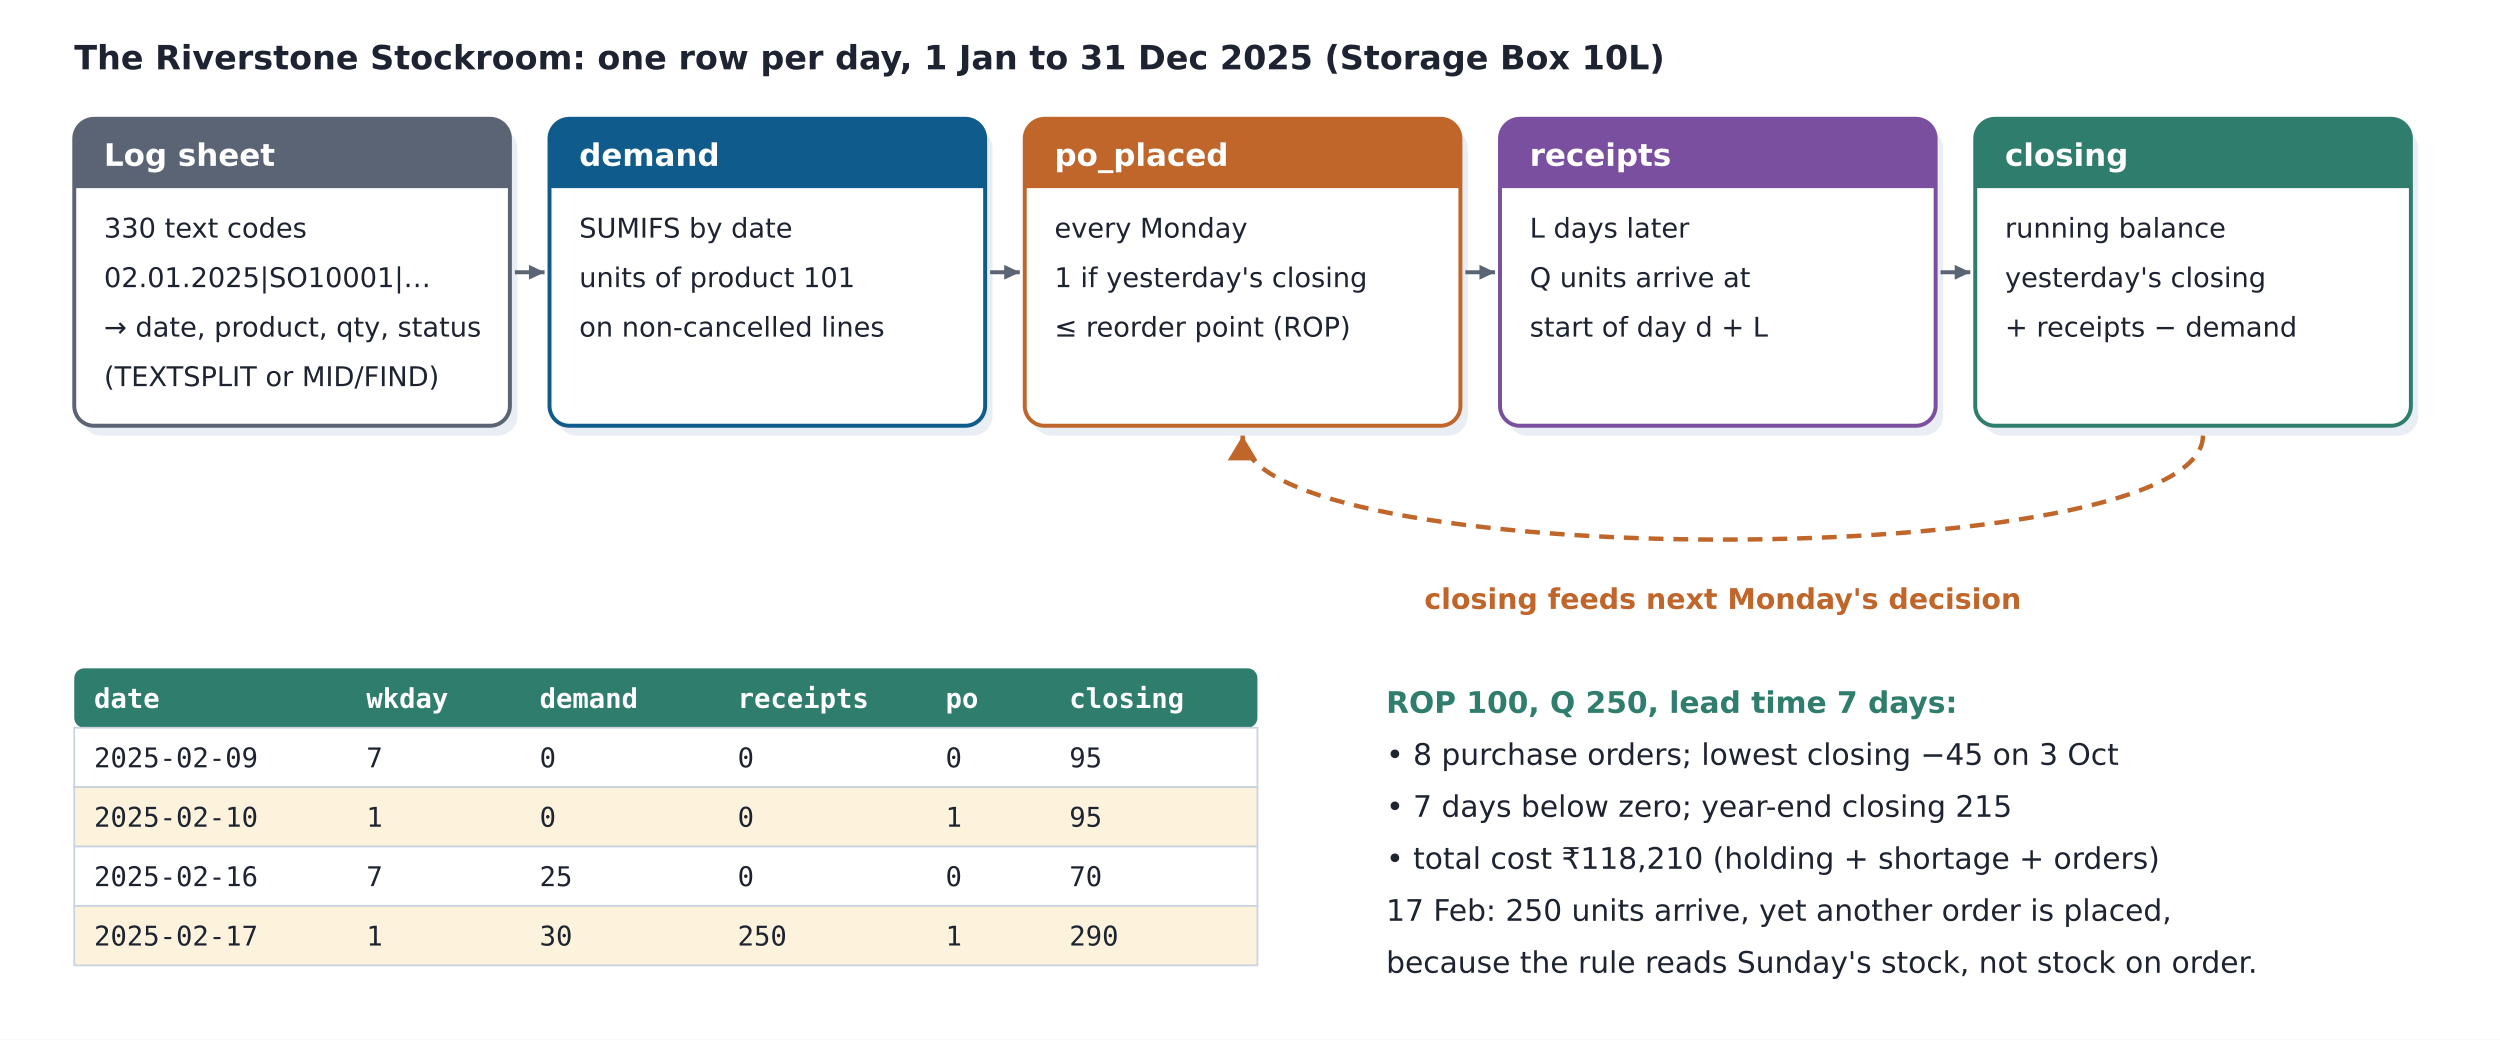
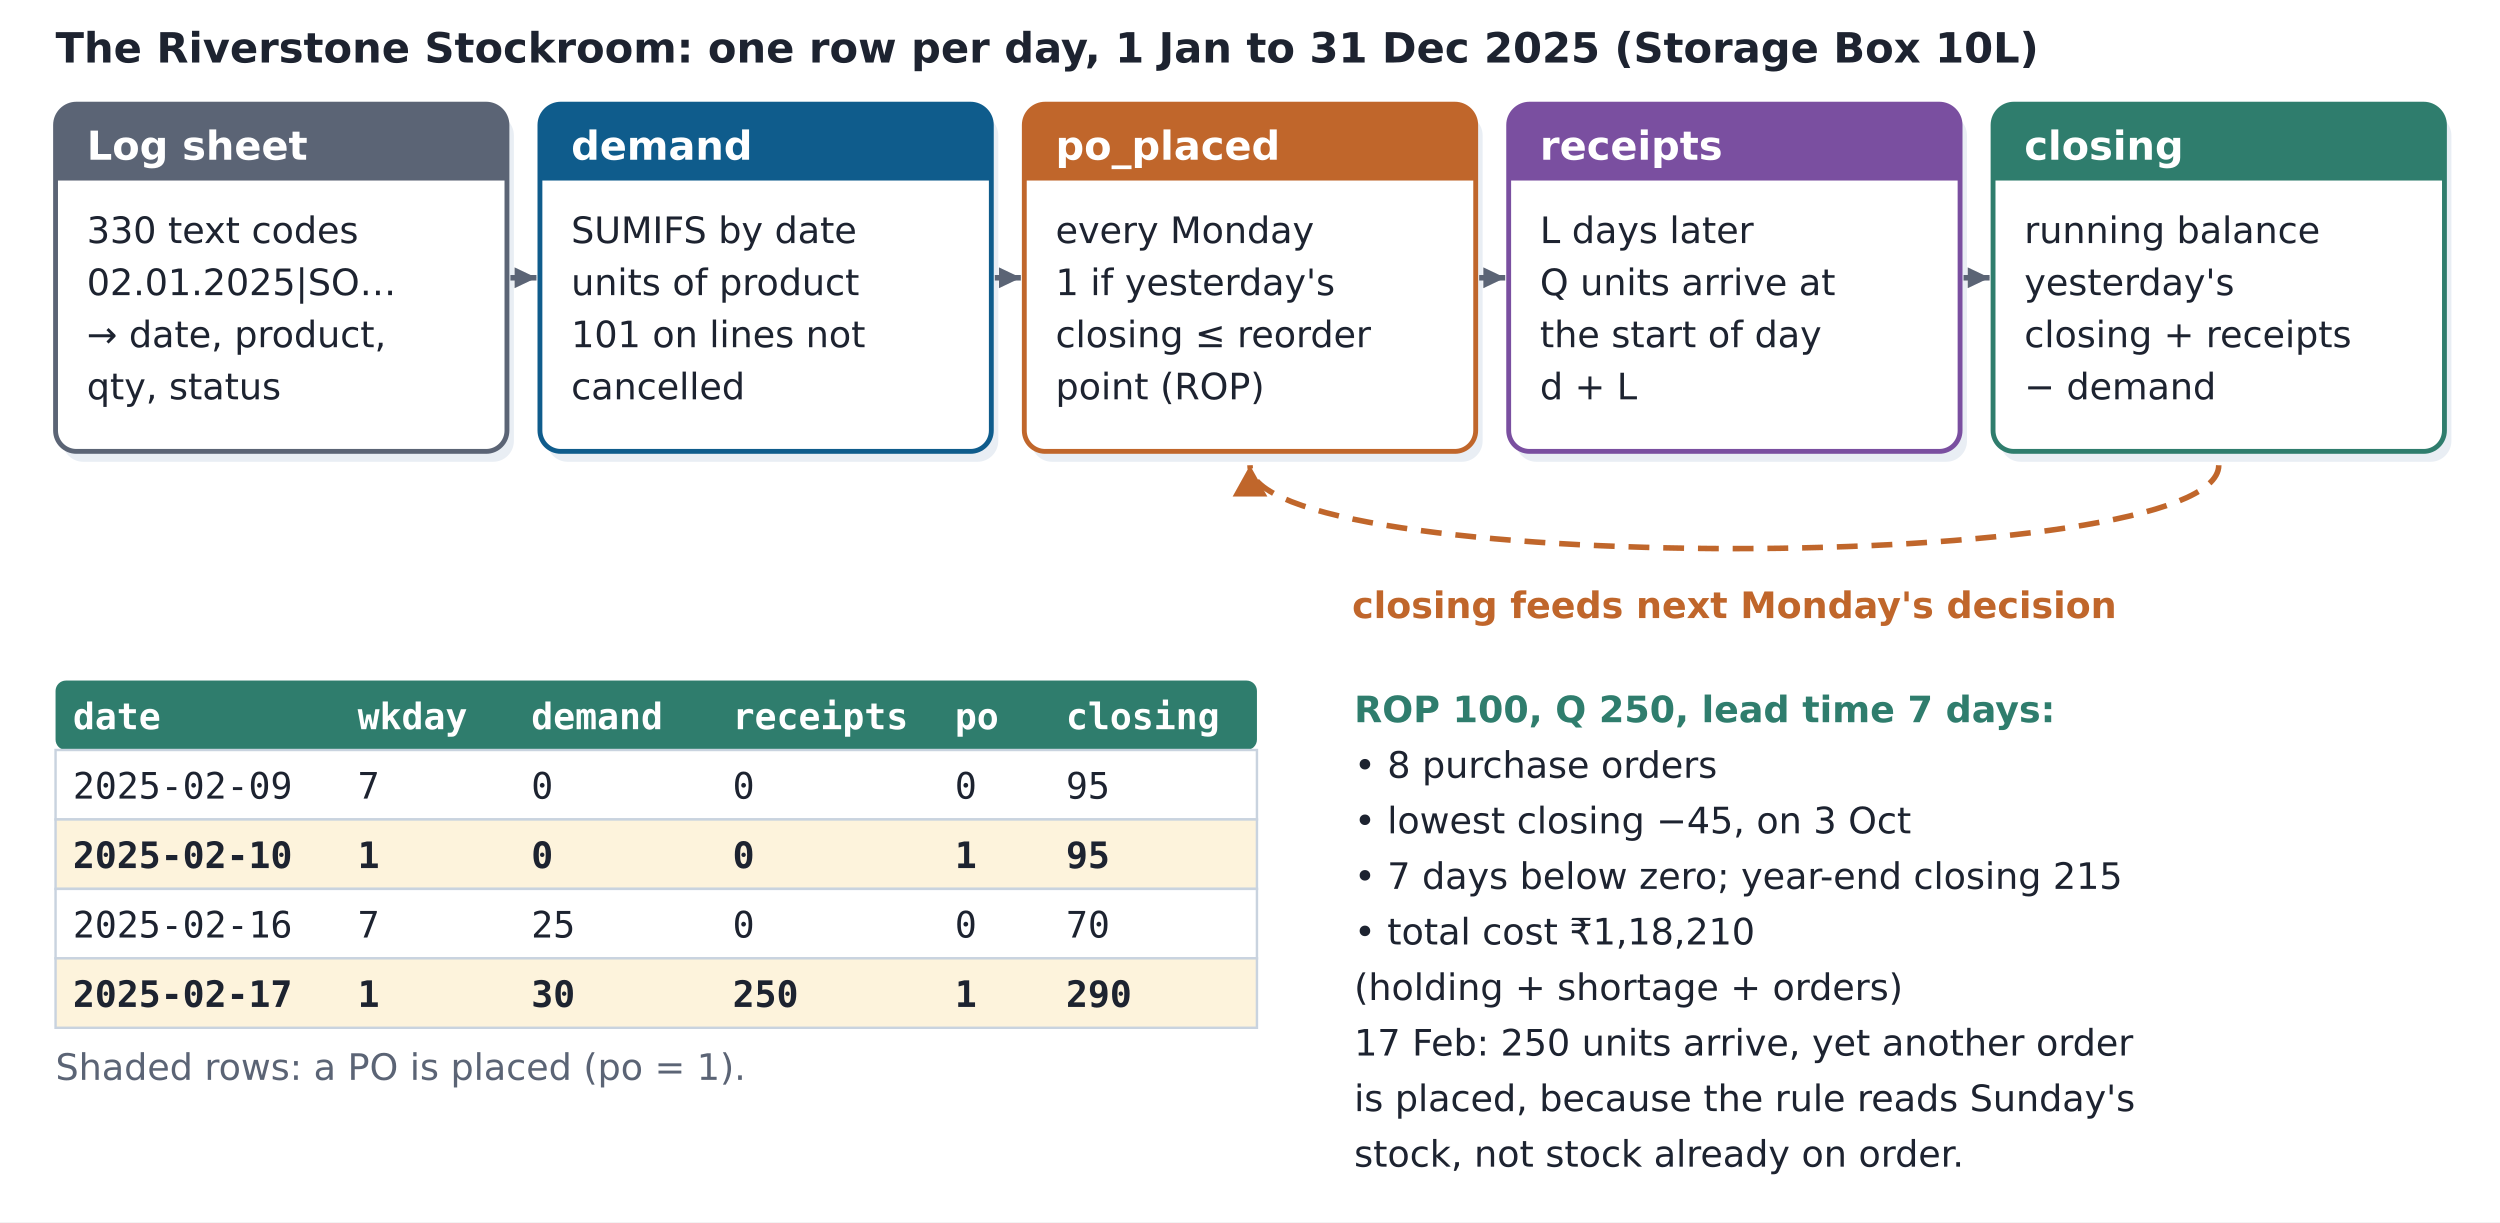
- <svg xmlns="http://www.w3.org/2000/svg" width="1010" height="420" viewBox="0 0 1010 420" font-family="DejaVu Sans, Arial, sans-serif">
-   <rect width="1010" height="420" fill="#ffffff" />
-   <text x="30" y="28" font-size="13.5" fill="#1d2330" font-weight="bold" text-anchor="start" font-family="Poppins, DejaVu Sans, sans-serif">The Riverstone Stockroom: one row per day, 1 Jan to 31 Dec 2025 (Storage Box 10L)</text>
-   <rect x="33" y="52" width="176" height="124" rx="8" fill="#e9eef4" stroke="none" stroke-width="1" />
-   <rect x="30" y="48" width="176" height="124" rx="8" fill="#fff" stroke="#5b6475" stroke-width="1.6" />
-   <path d="M30,56 a8,8 0 0 1 8,-8 H198 a8,8 0 0 1 8,8 V76 H30 Z" fill="#5b6475" />
-   <text x="42" y="67" font-size="12.5" fill="#fff" font-weight="bold" text-anchor="start" font-family="Poppins, DejaVu Sans, sans-serif">Log sheet</text>
-   <text x="42" y="96" font-size="11" fill="#1d2330" font-weight="normal" text-anchor="start">330 text codes</text>
-   <text x="42" y="116" font-size="11" fill="#1d2330" font-weight="normal" text-anchor="start">02.01.2025|SO10001|…</text>
-   <text x="42" y="136" font-size="11" fill="#1d2330" font-weight="normal" text-anchor="start">→ date, product, qty, status</text>
-   <text x="42" y="156" font-size="11" fill="#1d2330" font-weight="normal" text-anchor="start">(TEXTSPLIT or MID/FIND)</text>
-   <path d="M208,110 L220,110" fill="none" stroke="#5b6475" stroke-width="1.6" stroke-linejoin="round" />
-   <path d="M220,110 L213.7,113.0 L213.7,107.0 Z" fill="#5b6475" />
-   <rect x="225" y="52" width="176" height="124" rx="8" fill="#e9eef4" stroke="none" stroke-width="1" />
-   <rect x="222" y="48" width="176" height="124" rx="8" fill="#fff" stroke="#0f5c8c" stroke-width="1.6" />
-   <path d="M222,56 a8,8 0 0 1 8,-8 H390 a8,8 0 0 1 8,8 V76 H222 Z" fill="#0f5c8c" />
-   <text x="234" y="67" font-size="12.5" fill="#fff" font-weight="bold" text-anchor="start" font-family="Poppins, DejaVu Sans, sans-serif">demand</text>
-   <text x="234" y="96" font-size="11" fill="#1d2330" font-weight="normal" text-anchor="start">SUMIFS by date</text>
-   <text x="234" y="116" font-size="11" fill="#1d2330" font-weight="normal" text-anchor="start">units of product 101</text>
-   <text x="234" y="136" font-size="11" fill="#1d2330" font-weight="normal" text-anchor="start">on non-cancelled lines</text>
-   <path d="M400,110 L412,110" fill="none" stroke="#5b6475" stroke-width="1.6" stroke-linejoin="round" />
-   <path d="M412,110 L405.7,113.0 L405.7,107.0 Z" fill="#5b6475" />
-   <rect x="417" y="52" width="176" height="124" rx="8" fill="#e9eef4" stroke="none" stroke-width="1" />
-   <rect x="414" y="48" width="176" height="124" rx="8" fill="#fff" stroke="#c0662b" stroke-width="1.6" />
-   <path d="M414,56 a8,8 0 0 1 8,-8 H582 a8,8 0 0 1 8,8 V76 H414 Z" fill="#c0662b" />
-   <text x="426" y="67" font-size="12.5" fill="#fff" font-weight="bold" text-anchor="start" font-family="Poppins, DejaVu Sans, sans-serif">po_placed</text>
-   <text x="426" y="96" font-size="11" fill="#1d2330" font-weight="normal" text-anchor="start">every Monday</text>
-   <text x="426" y="116" font-size="11" fill="#1d2330" font-weight="normal" text-anchor="start">1 if yesterday's closing</text>
-   <text x="426" y="136" font-size="11" fill="#1d2330" font-weight="normal" text-anchor="start">≤ reorder point (ROP)</text>
-   <path d="M592,110 L604,110" fill="none" stroke="#5b6475" stroke-width="1.6" stroke-linejoin="round" />
-   <path d="M604,110 L597.7,113.0 L597.7,107.0 Z" fill="#5b6475" />
-   <rect x="609" y="52" width="176" height="124" rx="8" fill="#e9eef4" stroke="none" stroke-width="1" />
-   <rect x="606" y="48" width="176" height="124" rx="8" fill="#fff" stroke="#7a4fa0" stroke-width="1.6" />
-   <path d="M606,56 a8,8 0 0 1 8,-8 H774 a8,8 0 0 1 8,8 V76 H606 Z" fill="#7a4fa0" />
-   <text x="618" y="67" font-size="12.5" fill="#fff" font-weight="bold" text-anchor="start" font-family="Poppins, DejaVu Sans, sans-serif">receipts</text>
-   <text x="618" y="96" font-size="11" fill="#1d2330" font-weight="normal" text-anchor="start">L days later</text>
-   <text x="618" y="116" font-size="11" fill="#1d2330" font-weight="normal" text-anchor="start">Q units arrive at</text>
-   <text x="618" y="136" font-size="11" fill="#1d2330" font-weight="normal" text-anchor="start">start of day d + L</text>
-   <path d="M784,110 L796,110" fill="none" stroke="#5b6475" stroke-width="1.6" stroke-linejoin="round" />
-   <path d="M796,110 L789.7,113.0 L789.7,107.0 Z" fill="#5b6475" />
-   <rect x="801" y="52" width="176" height="124" rx="8" fill="#e9eef4" stroke="none" stroke-width="1" />
-   <rect x="798" y="48" width="176" height="124" rx="8" fill="#fff" stroke="#2f7d6d" stroke-width="1.6" />
-   <path d="M798,56 a8,8 0 0 1 8,-8 H966 a8,8 0 0 1 8,8 V76 H798 Z" fill="#2f7d6d" />
-   <text x="810" y="67" font-size="12.5" fill="#fff" font-weight="bold" text-anchor="start" font-family="Poppins, DejaVu Sans, sans-serif">closing</text>
-   <text x="810" y="96" font-size="11" fill="#1d2330" font-weight="normal" text-anchor="start">running balance</text>
-   <text x="810" y="116" font-size="11" fill="#1d2330" font-weight="normal" text-anchor="start">yesterday's closing</text>
-   <text x="810" y="136" font-size="11" fill="#1d2330" font-weight="normal" text-anchor="start">+ receipts − demand</text>
-   <path d="M890,176 C890,232 502,232 502,176" fill="none" stroke="#c0662b" stroke-width="1.8" stroke-linejoin="round" stroke-dasharray="6 4" />
-   <path d="M502,176 l-6,10 l12,0 z" fill="#c0662b" />
-   <text x="696" y="246" font-size="11.5" fill="#c0662b" font-weight="bold" text-anchor="middle">closing feeds next Monday's decision</text>
-   <rect x="30" y="270" width="478" height="24" rx="4" fill="#2f7d6d" stroke="none" stroke-width="1" />
-   <text x="38" y="286" font-size="11" fill="#fff" font-weight="bold" text-anchor="start" font-family="DejaVu Sans Mono, monospace">date</text>
-   <text x="148" y="286" font-size="11" fill="#fff" font-weight="bold" text-anchor="start" font-family="DejaVu Sans Mono, monospace">wkday</text>
-   <text x="218" y="286" font-size="11" fill="#fff" font-weight="bold" text-anchor="start" font-family="DejaVu Sans Mono, monospace">demand</text>
-   <text x="298" y="286" font-size="11" fill="#fff" font-weight="bold" text-anchor="start" font-family="DejaVu Sans Mono, monospace">receipts</text>
-   <text x="382" y="286" font-size="11" fill="#fff" font-weight="bold" text-anchor="start" font-family="DejaVu Sans Mono, monospace">po</text>
-   <text x="432" y="286" font-size="11" fill="#fff" font-weight="bold" text-anchor="start" font-family="DejaVu Sans Mono, monospace">closing</text>
-   <rect x="30" y="294" width="478" height="24" rx="0" fill="#fff" stroke="#c9d3df" stroke-width="0.7" />
-   <text x="38" y="310" font-size="11" fill="#1d2330" font-weight="normal" text-anchor="start" font-family="DejaVu Sans Mono, monospace">2025-02-09</text>
-   <text x="148" y="310" font-size="11" fill="#1d2330" font-weight="normal" text-anchor="start" font-family="DejaVu Sans Mono, monospace">7</text>
-   <text x="218" y="310" font-size="11" fill="#1d2330" font-weight="normal" text-anchor="start" font-family="DejaVu Sans Mono, monospace">0</text>
-   <text x="298" y="310" font-size="11" fill="#1d2330" font-weight="normal" text-anchor="start" font-family="DejaVu Sans Mono, monospace">0</text>
-   <text x="382" y="310" font-size="11" fill="#1d2330" font-weight="normal" text-anchor="start" font-family="DejaVu Sans Mono, monospace">0</text>
-   <text x="432" y="310" font-size="11" fill="#1d2330" font-weight="normal" text-anchor="start" font-family="DejaVu Sans Mono, monospace">95</text>
-   <rect x="30" y="318" width="478" height="24" rx="0" fill="#fdf3dc" stroke="#c9d3df" stroke-width="0.7" />
-   <text x="38" y="334" font-size="11" fill="#1d2330" font-weight="normal" text-anchor="start" font-family="DejaVu Sans Mono, monospace">2025-02-10</text>
-   <text x="148" y="334" font-size="11" fill="#1d2330" font-weight="normal" text-anchor="start" font-family="DejaVu Sans Mono, monospace">1</text>
-   <text x="218" y="334" font-size="11" fill="#1d2330" font-weight="normal" text-anchor="start" font-family="DejaVu Sans Mono, monospace">0</text>
-   <text x="298" y="334" font-size="11" fill="#1d2330" font-weight="normal" text-anchor="start" font-family="DejaVu Sans Mono, monospace">0</text>
-   <text x="382" y="334" font-size="11" fill="#1d2330" font-weight="normal" text-anchor="start" font-family="DejaVu Sans Mono, monospace">1</text>
-   <text x="432" y="334" font-size="11" fill="#1d2330" font-weight="normal" text-anchor="start" font-family="DejaVu Sans Mono, monospace">95</text>
-   <rect x="30" y="342" width="478" height="24" rx="0" fill="#fff" stroke="#c9d3df" stroke-width="0.7" />
-   <text x="38" y="358" font-size="11" fill="#1d2330" font-weight="normal" text-anchor="start" font-family="DejaVu Sans Mono, monospace">2025-02-16</text>
-   <text x="148" y="358" font-size="11" fill="#1d2330" font-weight="normal" text-anchor="start" font-family="DejaVu Sans Mono, monospace">7</text>
-   <text x="218" y="358" font-size="11" fill="#1d2330" font-weight="normal" text-anchor="start" font-family="DejaVu Sans Mono, monospace">25</text>
-   <text x="298" y="358" font-size="11" fill="#1d2330" font-weight="normal" text-anchor="start" font-family="DejaVu Sans Mono, monospace">0</text>
-   <text x="382" y="358" font-size="11" fill="#1d2330" font-weight="normal" text-anchor="start" font-family="DejaVu Sans Mono, monospace">0</text>
-   <text x="432" y="358" font-size="11" fill="#1d2330" font-weight="normal" text-anchor="start" font-family="DejaVu Sans Mono, monospace">70</text>
-   <rect x="30" y="366" width="478" height="24" rx="0" fill="#fdf3dc" stroke="#c9d3df" stroke-width="0.7" />
-   <text x="38" y="382" font-size="11" fill="#1d2330" font-weight="normal" text-anchor="start" font-family="DejaVu Sans Mono, monospace">2025-02-17</text>
-   <text x="148" y="382" font-size="11" fill="#1d2330" font-weight="normal" text-anchor="start" font-family="DejaVu Sans Mono, monospace">1</text>
-   <text x="218" y="382" font-size="11" fill="#1d2330" font-weight="normal" text-anchor="start" font-family="DejaVu Sans Mono, monospace">30</text>
-   <text x="298" y="382" font-size="11" fill="#1d2330" font-weight="normal" text-anchor="start" font-family="DejaVu Sans Mono, monospace">250</text>
-   <text x="382" y="382" font-size="11" fill="#1d2330" font-weight="normal" text-anchor="start" font-family="DejaVu Sans Mono, monospace">1</text>
-   <text x="432" y="382" font-size="11" fill="#1d2330" font-weight="normal" text-anchor="start" font-family="DejaVu Sans Mono, monospace">290</text>
-   <text x="560" y="288" font-size="12" fill="#2f7d6d" font-weight="bold" text-anchor="start">ROP 100, Q 250, lead time 7 days:</text>
-   <text x="560" y="309" font-size="12" fill="#1d2330" font-weight="normal" text-anchor="start">• 8 purchase orders; lowest closing −45 on 3 Oct</text>
-   <text x="560" y="330" font-size="12" fill="#1d2330" font-weight="normal" text-anchor="start">• 7 days below zero; year-end closing 215</text>
-   <text x="560" y="351" font-size="12" fill="#1d2330" font-weight="normal" text-anchor="start">• total cost ₹118,210 (holding + shortage + orders)</text>
-   <text x="560" y="372" font-size="12" fill="#1d2330" font-weight="normal" text-anchor="start">17 Feb: 250 units arrive, yet another order is placed,</text>
-   <text x="560" y="393" font-size="12" fill="#1d2330" font-weight="normal" text-anchor="start">because the rule reads Sunday's stock, not stock on order.</text>
+ <svg xmlns="http://www.w3.org/2000/svg" width="720" height="352" viewBox="0 0 720 352" font-family="DejaVu Sans, Arial, sans-serif">
+   <rect width="720" height="352" fill="#ffffff" />
+   <text x="16" y="18" font-size="12" fill="#1d2330" font-weight="bold" text-anchor="start" font-family="Poppins, DejaVu Sans, sans-serif">The Riverstone Stockroom: one row per day, 1 Jan to 31 Dec 2025 (Storage Box 10L)</text>
+   <rect x="18.0" y="33" width="130" height="100" rx="6" fill="#e9eef4" stroke="none" stroke-width="1" />
+   <rect x="16.0" y="30" width="130" height="100" rx="6" fill="#fff" stroke="#5b6475" stroke-width="1.4" />
+   <path d="M16.0,36 a6,6 0 0 1 6,-6 H140.0 a6,6 0 0 1 6,6 V52 H16.0 Z" fill="#5b6475" />
+   <text x="25.0" y="46" font-size="11.5" fill="#fff" font-weight="bold" text-anchor="start" font-family="Poppins, DejaVu Sans, sans-serif">Log sheet</text>
+   <text x="25.0" y="70" font-size="10.5" fill="#1d2330" font-weight="normal" text-anchor="start">330 text codes</text>
+   <text x="25.0" y="85" font-size="10.5" fill="#1d2330" font-weight="normal" text-anchor="start">02.01.2025|SO…</text>
+   <text x="25.0" y="100" font-size="10.5" fill="#1d2330" font-weight="normal" text-anchor="start">→ date, product,</text>
+   <text x="25.0" y="115" font-size="10.5" fill="#1d2330" font-weight="normal" text-anchor="start">qty, status</text>
+   <path d="M147.0,80 L154.5,80" fill="none" stroke="#5b6475" stroke-width="1.6" stroke-linejoin="round" />
+   <path d="M154.5,80 L148.2,83.0 L148.2,77.0 Z" fill="#5b6475" />
+   <rect x="157.5" y="33" width="130" height="100" rx="6" fill="#e9eef4" stroke="none" stroke-width="1" />
+   <rect x="155.5" y="30" width="130" height="100" rx="6" fill="#fff" stroke="#0f5c8c" stroke-width="1.4" />
+   <path d="M155.5,36 a6,6 0 0 1 6,-6 H279.5 a6,6 0 0 1 6,6 V52 H155.5 Z" fill="#0f5c8c" />
+   <text x="164.5" y="46" font-size="11.5" fill="#fff" font-weight="bold" text-anchor="start" font-family="Poppins, DejaVu Sans, sans-serif">demand</text>
+   <text x="164.5" y="70" font-size="10.5" fill="#1d2330" font-weight="normal" text-anchor="start">SUMIFS by date</text>
+   <text x="164.5" y="85" font-size="10.5" fill="#1d2330" font-weight="normal" text-anchor="start">units of product</text>
+   <text x="164.5" y="100" font-size="10.5" fill="#1d2330" font-weight="normal" text-anchor="start">101 on lines not</text>
+   <text x="164.5" y="115" font-size="10.5" fill="#1d2330" font-weight="normal" text-anchor="start">cancelled</text>
+   <path d="M286.5,80 L294.0,80" fill="none" stroke="#5b6475" stroke-width="1.6" stroke-linejoin="round" />
+   <path d="M294.0,80 L287.7,83.0 L287.7,77.0 Z" fill="#5b6475" />
+   <rect x="297.0" y="33" width="130" height="100" rx="6" fill="#e9eef4" stroke="none" stroke-width="1" />
+   <rect x="295.0" y="30" width="130" height="100" rx="6" fill="#fff" stroke="#c0662b" stroke-width="1.4" />
+   <path d="M295.0,36 a6,6 0 0 1 6,-6 H419.0 a6,6 0 0 1 6,6 V52 H295.0 Z" fill="#c0662b" />
+   <text x="304.0" y="46" font-size="11.5" fill="#fff" font-weight="bold" text-anchor="start" font-family="Poppins, DejaVu Sans, sans-serif">po_placed</text>
+   <text x="304.0" y="70" font-size="10.5" fill="#1d2330" font-weight="normal" text-anchor="start">every Monday</text>
+   <text x="304.0" y="85" font-size="10.5" fill="#1d2330" font-weight="normal" text-anchor="start">1 if yesterday's</text>
+   <text x="304.0" y="100" font-size="10.5" fill="#1d2330" font-weight="normal" text-anchor="start">closing ≤ reorder</text>
+   <text x="304.0" y="115" font-size="10.5" fill="#1d2330" font-weight="normal" text-anchor="start">point (ROP)</text>
+   <path d="M426.0,80 L433.5,80" fill="none" stroke="#5b6475" stroke-width="1.6" stroke-linejoin="round" />
+   <path d="M433.5,80 L427.2,83.0 L427.2,77.0 Z" fill="#5b6475" />
+   <rect x="436.5" y="33" width="130" height="100" rx="6" fill="#e9eef4" stroke="none" stroke-width="1" />
+   <rect x="434.5" y="30" width="130" height="100" rx="6" fill="#fff" stroke="#7a4fa0" stroke-width="1.4" />
+   <path d="M434.5,36 a6,6 0 0 1 6,-6 H558.5 a6,6 0 0 1 6,6 V52 H434.5 Z" fill="#7a4fa0" />
+   <text x="443.5" y="46" font-size="11.5" fill="#fff" font-weight="bold" text-anchor="start" font-family="Poppins, DejaVu Sans, sans-serif">receipts</text>
+   <text x="443.5" y="70" font-size="10.5" fill="#1d2330" font-weight="normal" text-anchor="start">L days later</text>
+   <text x="443.5" y="85" font-size="10.5" fill="#1d2330" font-weight="normal" text-anchor="start">Q units arrive at</text>
+   <text x="443.5" y="100" font-size="10.5" fill="#1d2330" font-weight="normal" text-anchor="start">the start of day</text>
+   <text x="443.5" y="115" font-size="10.5" fill="#1d2330" font-weight="normal" text-anchor="start">d + L</text>
+   <path d="M565.5,80 L573.0,80" fill="none" stroke="#5b6475" stroke-width="1.6" stroke-linejoin="round" />
+   <path d="M573.0,80 L566.7,83.0 L566.7,77.0 Z" fill="#5b6475" />
+   <rect x="576.0" y="33" width="130" height="100" rx="6" fill="#e9eef4" stroke="none" stroke-width="1" />
+   <rect x="574.0" y="30" width="130" height="100" rx="6" fill="#fff" stroke="#2f7d6d" stroke-width="1.4" />
+   <path d="M574.0,36 a6,6 0 0 1 6,-6 H698.0 a6,6 0 0 1 6,6 V52 H574.0 Z" fill="#2f7d6d" />
+   <text x="583.0" y="46" font-size="11.5" fill="#fff" font-weight="bold" text-anchor="start" font-family="Poppins, DejaVu Sans, sans-serif">closing</text>
+   <text x="583.0" y="70" font-size="10.5" fill="#1d2330" font-weight="normal" text-anchor="start">running balance</text>
+   <text x="583.0" y="85" font-size="10.5" fill="#1d2330" font-weight="normal" text-anchor="start">yesterday's</text>
+   <text x="583.0" y="100" font-size="10.5" fill="#1d2330" font-weight="normal" text-anchor="start">closing + receipts</text>
+   <text x="583.0" y="115" font-size="10.5" fill="#1d2330" font-weight="normal" text-anchor="start">− demand</text>
+   <path d="M639.0,134 C639.0,166 360.0,166 360.0,134" fill="none" stroke="#c0662b" stroke-width="1.6" stroke-linejoin="round" stroke-dasharray="6 4" />
+   <path d="M360.0,134 l-5,9 l10,0 z" fill="#c0662b" />
+   <text x="499.5" y="178" font-size="10.5" fill="#c0662b" font-weight="bold" text-anchor="middle">closing feeds next Monday's decision</text>
+   <rect x="16" y="196" width="346" height="20" rx="3" fill="#2f7d6d" stroke="none" stroke-width="1" />
+   <text x="21" y="210" font-size="10.5" fill="#fff" font-weight="bold" text-anchor="start" font-family="DejaVu Sans Mono, monospace">date</text>
+   <text x="103" y="210" font-size="10.5" fill="#fff" font-weight="bold" text-anchor="start" font-family="DejaVu Sans Mono, monospace">wkday</text>
+   <text x="153" y="210" font-size="10.5" fill="#fff" font-weight="bold" text-anchor="start" font-family="DejaVu Sans Mono, monospace">demand</text>
+   <text x="211" y="210" font-size="10.5" fill="#fff" font-weight="bold" text-anchor="start" font-family="DejaVu Sans Mono, monospace">receipts</text>
+   <text x="275" y="210" font-size="10.5" fill="#fff" font-weight="bold" text-anchor="start" font-family="DejaVu Sans Mono, monospace">po</text>
+   <text x="307" y="210" font-size="10.5" fill="#fff" font-weight="bold" text-anchor="start" font-family="DejaVu Sans Mono, monospace">closing</text>
+   <rect x="16" y="216" width="346" height="20" rx="0" fill="#fff" stroke="#c9d3df" stroke-width="0.7" />
+   <text x="21" y="230" font-size="10.5" fill="#1d2330" font-weight="normal" text-anchor="start" font-family="DejaVu Sans Mono, monospace">2025-02-09</text>
+   <text x="103" y="230" font-size="10.5" fill="#1d2330" font-weight="normal" text-anchor="start" font-family="DejaVu Sans Mono, monospace">7</text>
+   <text x="153" y="230" font-size="10.5" fill="#1d2330" font-weight="normal" text-anchor="start" font-family="DejaVu Sans Mono, monospace">0</text>
+   <text x="211" y="230" font-size="10.5" fill="#1d2330" font-weight="normal" text-anchor="start" font-family="DejaVu Sans Mono, monospace">0</text>
+   <text x="275" y="230" font-size="10.5" fill="#1d2330" font-weight="normal" text-anchor="start" font-family="DejaVu Sans Mono, monospace">0</text>
+   <text x="307" y="230" font-size="10.5" fill="#1d2330" font-weight="normal" text-anchor="start" font-family="DejaVu Sans Mono, monospace">95</text>
+   <rect x="16" y="236" width="346" height="20" rx="0" fill="#fdf3dc" stroke="#c9d3df" stroke-width="0.7" />
+   <text x="21" y="250" font-size="10.5" fill="#1d2330" font-weight="bold" text-anchor="start" font-family="DejaVu Sans Mono, monospace">2025-02-10</text>
+   <text x="103" y="250" font-size="10.5" fill="#1d2330" font-weight="bold" text-anchor="start" font-family="DejaVu Sans Mono, monospace">1</text>
+   <text x="153" y="250" font-size="10.5" fill="#1d2330" font-weight="bold" text-anchor="start" font-family="DejaVu Sans Mono, monospace">0</text>
+   <text x="211" y="250" font-size="10.5" fill="#1d2330" font-weight="bold" text-anchor="start" font-family="DejaVu Sans Mono, monospace">0</text>
+   <text x="275" y="250" font-size="10.5" fill="#1d2330" font-weight="bold" text-anchor="start" font-family="DejaVu Sans Mono, monospace">1</text>
+   <text x="307" y="250" font-size="10.5" fill="#1d2330" font-weight="bold" text-anchor="start" font-family="DejaVu Sans Mono, monospace">95</text>
+   <rect x="16" y="256" width="346" height="20" rx="0" fill="#fff" stroke="#c9d3df" stroke-width="0.7" />
+   <text x="21" y="270" font-size="10.5" fill="#1d2330" font-weight="normal" text-anchor="start" font-family="DejaVu Sans Mono, monospace">2025-02-16</text>
+   <text x="103" y="270" font-size="10.5" fill="#1d2330" font-weight="normal" text-anchor="start" font-family="DejaVu Sans Mono, monospace">7</text>
+   <text x="153" y="270" font-size="10.5" fill="#1d2330" font-weight="normal" text-anchor="start" font-family="DejaVu Sans Mono, monospace">25</text>
+   <text x="211" y="270" font-size="10.5" fill="#1d2330" font-weight="normal" text-anchor="start" font-family="DejaVu Sans Mono, monospace">0</text>
+   <text x="275" y="270" font-size="10.5" fill="#1d2330" font-weight="normal" text-anchor="start" font-family="DejaVu Sans Mono, monospace">0</text>
+   <text x="307" y="270" font-size="10.5" fill="#1d2330" font-weight="normal" text-anchor="start" font-family="DejaVu Sans Mono, monospace">70</text>
+   <rect x="16" y="276" width="346" height="20" rx="0" fill="#fdf3dc" stroke="#c9d3df" stroke-width="0.7" />
+   <text x="21" y="290" font-size="10.5" fill="#1d2330" font-weight="bold" text-anchor="start" font-family="DejaVu Sans Mono, monospace">2025-02-17</text>
+   <text x="103" y="290" font-size="10.5" fill="#1d2330" font-weight="bold" text-anchor="start" font-family="DejaVu Sans Mono, monospace">1</text>
+   <text x="153" y="290" font-size="10.5" fill="#1d2330" font-weight="bold" text-anchor="start" font-family="DejaVu Sans Mono, monospace">30</text>
+   <text x="211" y="290" font-size="10.5" fill="#1d2330" font-weight="bold" text-anchor="start" font-family="DejaVu Sans Mono, monospace">250</text>
+   <text x="275" y="290" font-size="10.5" fill="#1d2330" font-weight="bold" text-anchor="start" font-family="DejaVu Sans Mono, monospace">1</text>
+   <text x="307" y="290" font-size="10.5" fill="#1d2330" font-weight="bold" text-anchor="start" font-family="DejaVu Sans Mono, monospace">290</text>
+   <text x="16" y="311" font-size="10.5" fill="#5b6475" font-weight="normal" text-anchor="start">Shaded rows: a PO is placed (po = 1).</text>
+   <text x="390" y="208" font-size="10.5" fill="#2f7d6d" font-weight="bold" text-anchor="start">ROP 100, Q 250, lead time 7 days:</text>
+   <text x="390" y="224" font-size="10.5" fill="#1d2330" font-weight="normal" text-anchor="start">• 8 purchase orders</text>
+   <text x="390" y="240" font-size="10.5" fill="#1d2330" font-weight="normal" text-anchor="start">• lowest closing −45, on 3 Oct</text>
+   <text x="390" y="256" font-size="10.5" fill="#1d2330" font-weight="normal" text-anchor="start">• 7 days below zero; year-end closing 215</text>
+   <text x="390" y="272" font-size="10.5" fill="#1d2330" font-weight="normal" text-anchor="start">• total cost ₹1,18,210</text>
+   <text x="390" y="288" font-size="10.5" fill="#1d2330" font-weight="normal" text-anchor="start">  (holding + shortage + orders)</text>
+   <text x="390" y="304" font-size="10.5" fill="#1d2330" font-weight="normal" text-anchor="start">17 Feb: 250 units arrive, yet another order</text>
+   <text x="390" y="320" font-size="10.5" fill="#1d2330" font-weight="normal" text-anchor="start">is placed, because the rule reads Sunday's</text>
+   <text x="390" y="336" font-size="10.5" fill="#1d2330" font-weight="normal" text-anchor="start">stock, not stock already on order.</text>
</svg>
